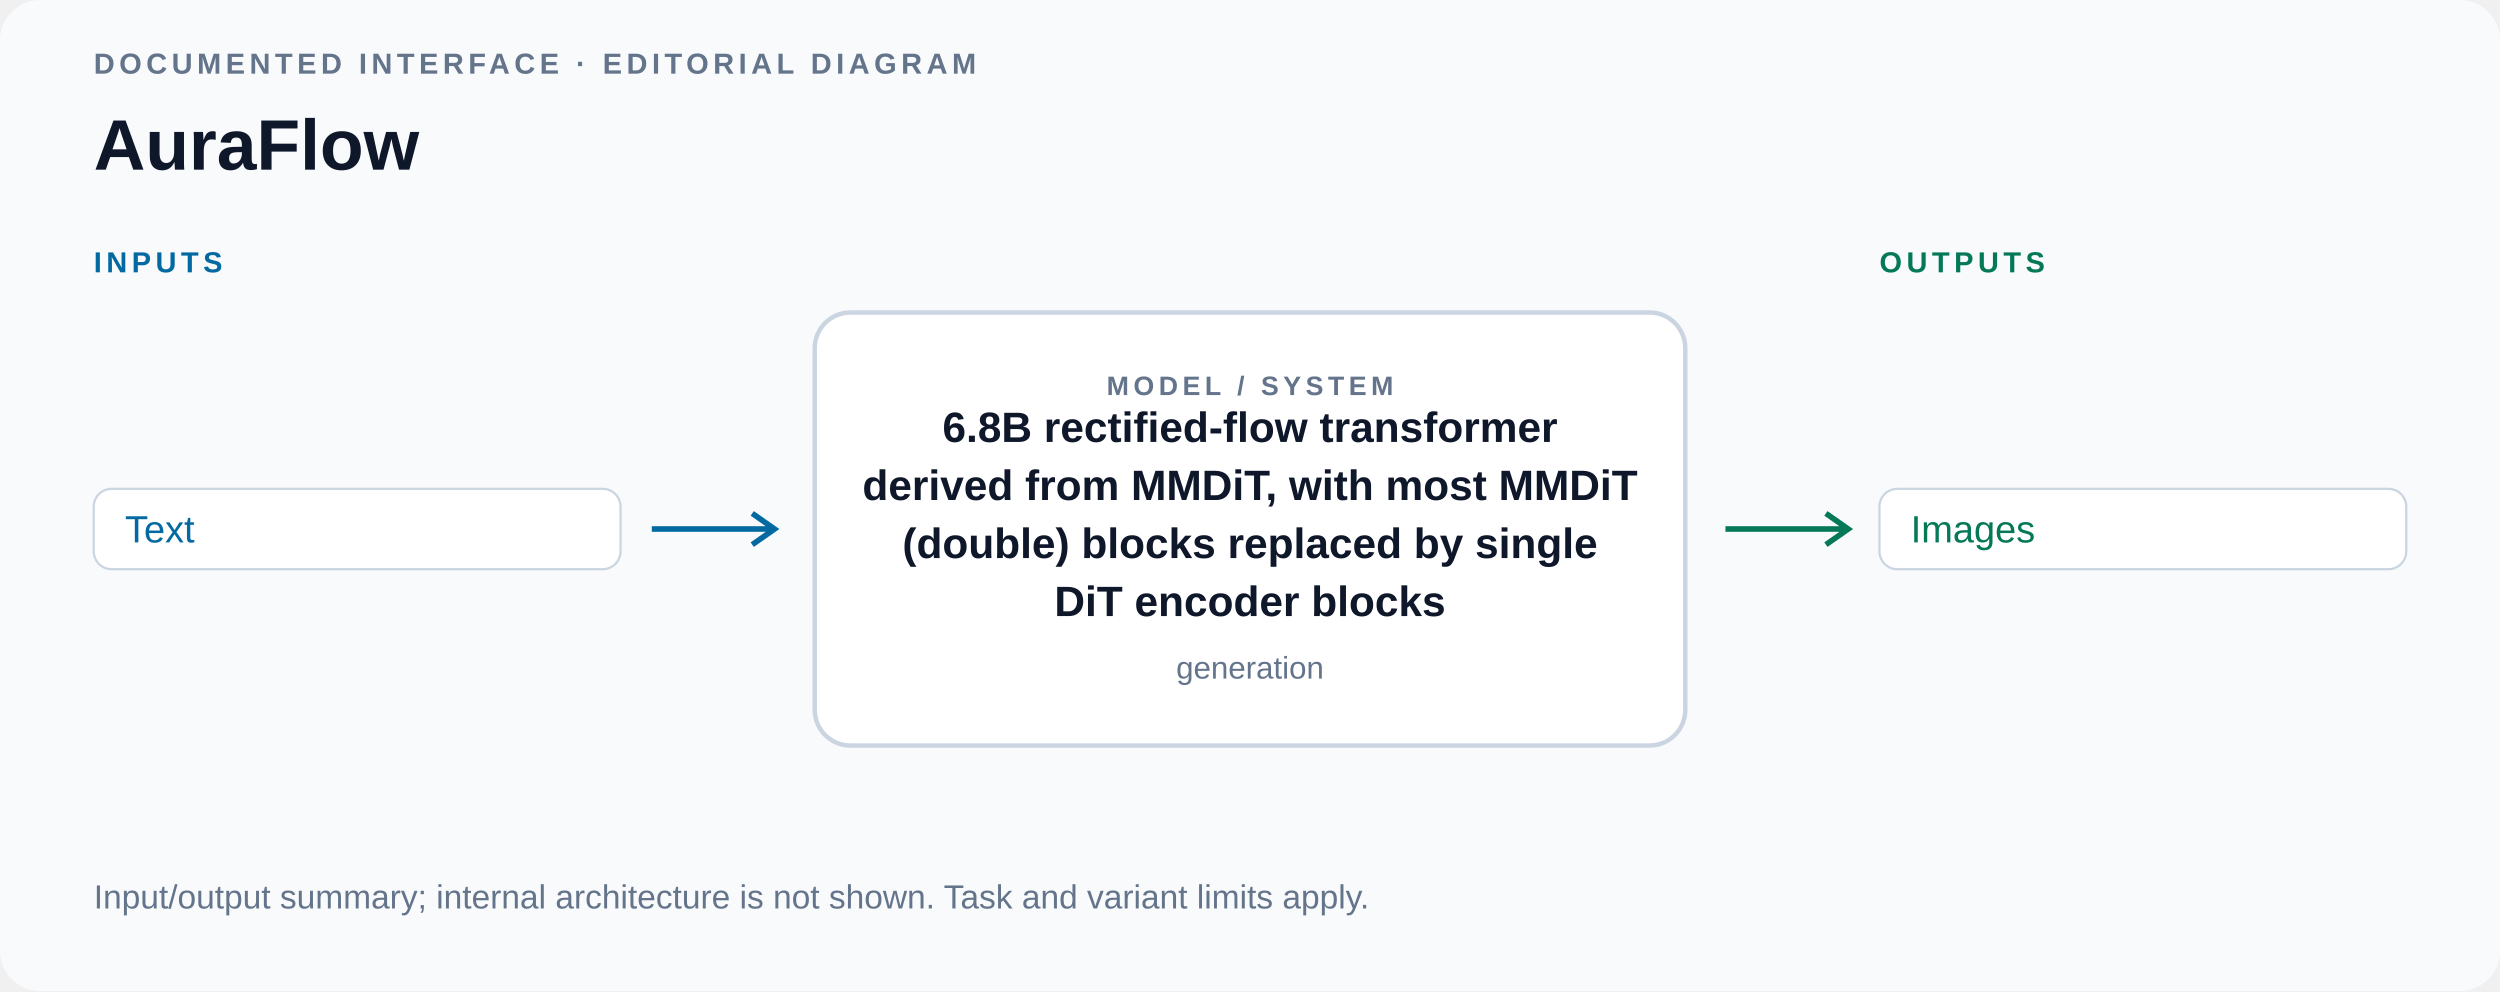
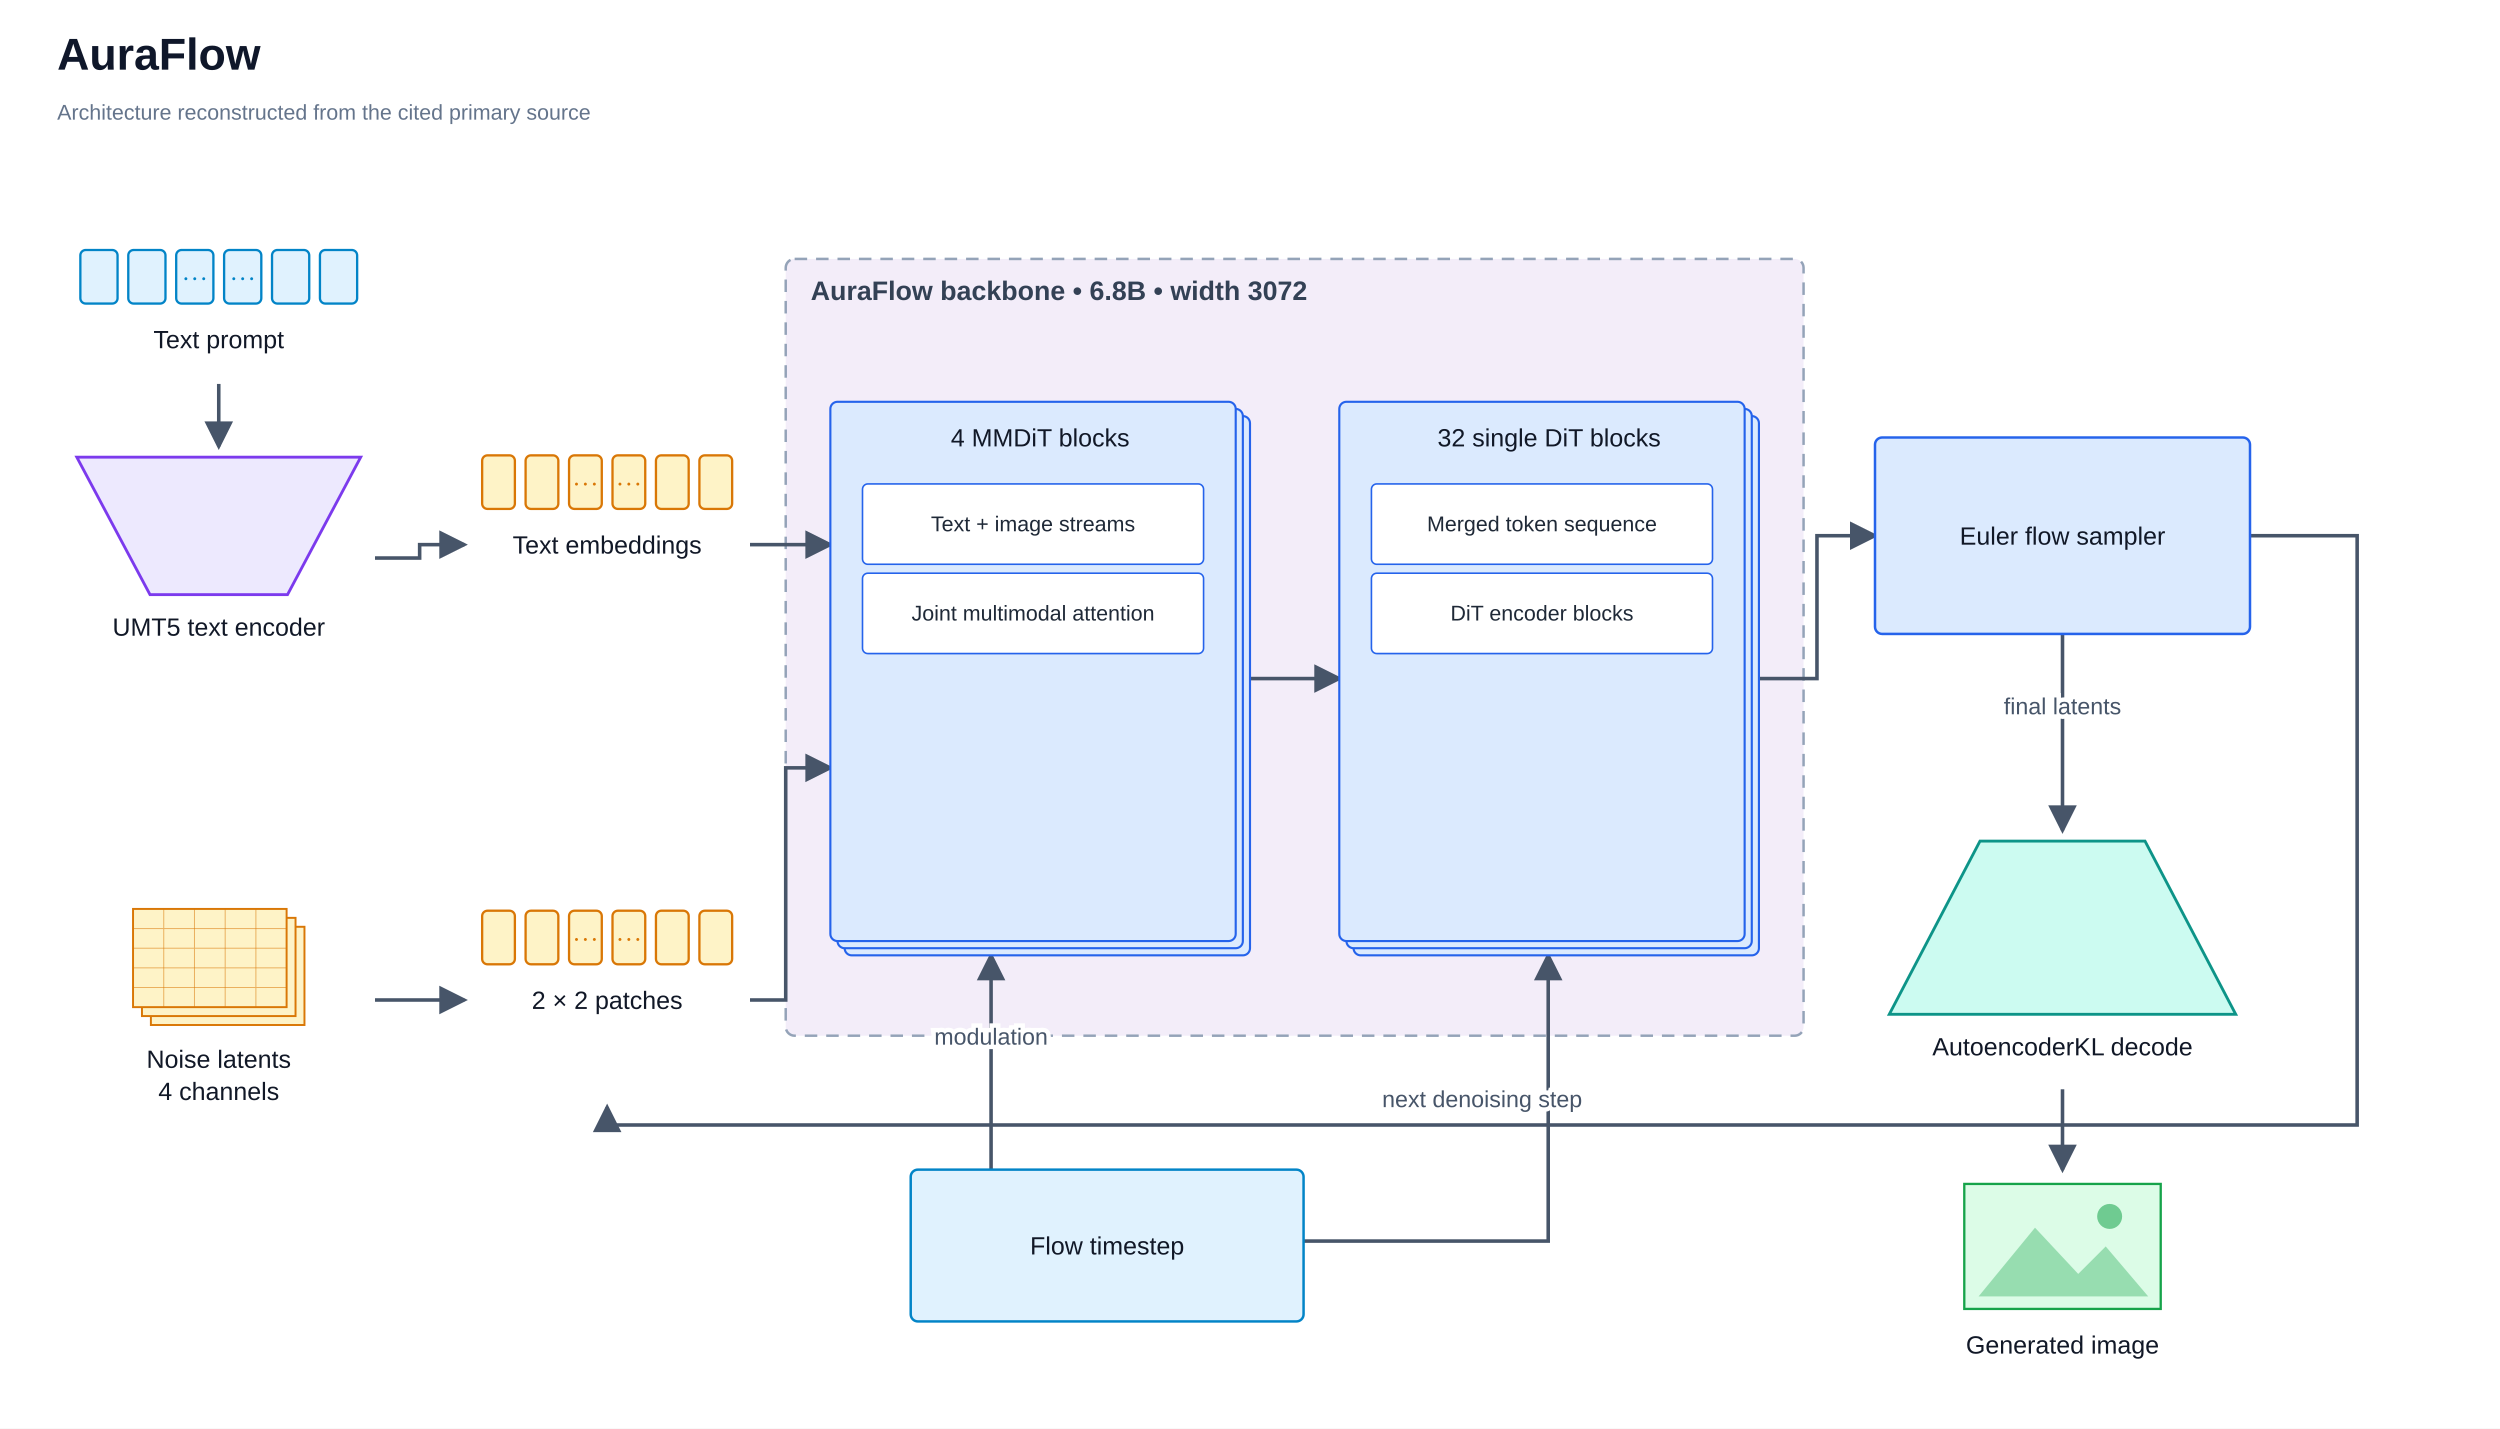
- <svg xmlns="http://www.w3.org/2000/svg" width="1120" height="444" viewBox="0 0 1120 444" role="img" aria-labelledby="title desc">
-   <rect width="1120" height="100%" rx="18" fill="#f8fafc" />
+ <svg xmlns="http://www.w3.org/2000/svg" width="1400" height="800" viewBox="0 0 1400 800" role="img" aria-labelledby="title desc">
+   <defs>
+     <marker id="arrow" markerWidth="8" markerHeight="8" refX="7" refY="4" orient="auto-start-reverse">
+       <path d="M0 0 L8 4 L0 8 Z" fill="#475569" />
+     </marker>
+   </defs>
+   <rect width="1400" height="800" fill="#ffffff" />
  <g font-family="Arial, Helvetica, sans-serif">
-     <text x="42" y="33" font-size="13" font-weight="700" letter-spacing="2" fill="#64748b">DOCUMENTED INTERFACE · EDITORIAL DIAGRAM</text>
-     <text x="42" y="76" font-size="32" font-weight="700" fill="#0f172a">AuraFlow</text>
-     <rect x="365" y="140.0" width="390" height="194" rx="16" fill="#ffffff" stroke="#cbd5e1" stroke-width="2" />
-     <text x="560" y="177.0" text-anchor="middle" font-size="12" font-weight="700" letter-spacing="2" fill="#64748b">MODEL / SYSTEM</text>
-     <text x="560" y="198.0" text-anchor="middle" font-size="19" font-weight="600" fill="#0f172a">6.8B rectified-flow transformer</text>
-     <text x="560" y="224.0" text-anchor="middle" font-size="19" font-weight="600" fill="#0f172a">derived from MMDiT, with most MMDiT</text>
-     <text x="560" y="250.0" text-anchor="middle" font-size="19" font-weight="600" fill="#0f172a">(double) blocks replaced by single</text>
-     <text x="560" y="276.0" text-anchor="middle" font-size="19" font-weight="600" fill="#0f172a">DiT encoder blocks</text>
-     <text x="560" y="304.0" text-anchor="middle" font-size="14" fill="#64748b">generation</text>
-     <text x="42" y="122" font-size="13" font-weight="700" letter-spacing="2" fill="#0369a1">INPUTS</text>
-     <rect x="42" y="219.0" width="236" height="36" rx="8" fill="#ffffff" stroke="#cbd5e1" />
-     <text x="56" y="243.0" font-size="17" fill="#0369a1">Text</text>
-     <text x="842" y="122" font-size="13" font-weight="700" letter-spacing="2" fill="#047857">OUTPUTS</text>
-     <rect x="842" y="219.0" width="236" height="36" rx="8" fill="#ffffff" stroke="#cbd5e1" />
-     <text x="856" y="243.0" font-size="17" fill="#047857">Images</text>
-     <path d="M292 237.0 H346 M337 230.0 L347 237.0 L337 244.0" fill="none" stroke="#0369a1" stroke-width="2.5" />
-     <path d="M773 237.0 H827 M818 230.0 L828 237.0 L818 244.0" fill="none" stroke="#047857" stroke-width="2.5" />
-     <text x="42" y="407" font-size="15" fill="#64748b">Input/output summary; internal architecture is not shown. Task and variant limits apply.</text>
+     <text x="32" y="67" font-size="12" fill="#64748b">Architecture reconstructed from the cited primary source</text>
+     <text x="32" y="39" font-size="25" font-weight="700" fill="#0f172a">AuraFlow</text>
+     <rect x="440" y="145" width="570" height="435" rx="5" fill="#f3edf9" stroke="#94a3b8" stroke-width="1.4" stroke-dasharray="7 5" />
+     <text x="454" y="168" font-size="15" font-weight="600" fill="#334155">AuraFlow backbone • 6.8B • width 3072</text>
+     <polyline points="122.5,215.0 122.5,250.0" fill="none" stroke="#475569" stroke-width="2" marker-end="url(#arrow)" />
+     <polyline points="210.0,312.5 235.0,312.5 235.0,305.0 260.0,305.0" fill="none" stroke="#475569" stroke-width="2" marker-end="url(#arrow)" />
+     <polyline points="420,305 465,305" fill="none" stroke="#475569" stroke-width="2" marker-end="url(#arrow)" />
+     <polyline points="210.0,560.0 235.0,560.0 235.0,560.0 260.0,560.0" fill="none" stroke="#475569" stroke-width="2" marker-end="url(#arrow)" />
+     <polyline points="420,560 440,560 440,430 465,430" fill="none" stroke="#475569" stroke-width="2" marker-end="url(#arrow)" />
+     <polyline points="700.0,380.0 725.0,380.0 725.0,380.0 750.0,380.0" fill="none" stroke="#475569" stroke-width="2" marker-end="url(#arrow)" />
+     <polyline points="985.0,380.0 1017.5,380.0 1017.5,300.0 1050.0,300.0" fill="none" stroke="#475569" stroke-width="2" marker-end="url(#arrow)" />
+     <polyline points="1155.0,355.0 1155.0,465.0" fill="none" stroke="#475569" stroke-width="2" marker-end="url(#arrow)" />
+     <text x="1155.0" y="400.0" text-anchor="middle" font-size="13" fill="#475569" stroke="#ffffff" stroke-width="5" paint-order="stroke">final latents</text>
+     <polyline points="1155.0,610.0 1155.0,655.0" fill="none" stroke="#475569" stroke-width="2" marker-end="url(#arrow)" />
+     <polyline points="555,655 555,535" fill="none" stroke="#475569" stroke-width="2" marker-end="url(#arrow)" />
+     <text x="555.0" y="585.0" text-anchor="middle" font-size="13" fill="#475569" stroke="#ffffff" stroke-width="5" paint-order="stroke">modulation</text>
+     <polyline points="730,695 867,695 867,535" fill="none" stroke="#475569" stroke-width="2" marker-end="url(#arrow)" />
+     <polyline points="1260,300 1320,300 1320,630 340,630 340,620" fill="none" stroke="#475569" stroke-width="2" marker-end="url(#arrow)" />
+     <text x="830.0" y="620.0" text-anchor="middle" font-size="13" fill="#475569" stroke="#ffffff" stroke-width="5" paint-order="stroke">next denoising step</text>
+     <rect x="45.0" y="140" width="20.833" height="30" rx="3" fill="#e0f2fe" stroke="#0284c7" stroke-width="1.3" />
+     <rect x="71.833" y="140" width="20.833" height="30" rx="3" fill="#e0f2fe" stroke="#0284c7" stroke-width="1.3" />
+     <rect x="98.667" y="140" width="20.833" height="30" rx="3" fill="#e0f2fe" stroke="#0284c7" stroke-width="1.3" />
+     <text x="109.083" y="160" font-family="Georgia,serif" font-size="15" text-anchor="middle" fill="#0284c7">⋯</text>
+     <rect x="125.5" y="140" width="20.833" height="30" rx="3" fill="#e0f2fe" stroke="#0284c7" stroke-width="1.3" />
+     <text x="135.917" y="160" font-family="Georgia,serif" font-size="15" text-anchor="middle" fill="#0284c7">⋯</text>
+     <rect x="152.333" y="140" width="20.833" height="30" rx="3" fill="#e0f2fe" stroke="#0284c7" stroke-width="1.3" />
+     <rect x="179.167" y="140" width="20.833" height="30" rx="3" fill="#e0f2fe" stroke="#0284c7" stroke-width="1.3" />
+     <text x="122.5" y="195" text-anchor="middle" font-size="14" font-weight="500" fill="#111827">Text prompt</text>
+     <polygon points="43,256 202,256 161.0,333 84.0,333" fill="#ede9fe" stroke="#7c3aed" stroke-width="1.6" />
+     <text x="122.5" y="356" text-anchor="middle" font-size="14" font-weight="500" fill="#111827">UMT5 text encoder</text>
+     <rect x="270.0" y="255" width="18.333" height="30" rx="3" fill="#fef3c7" stroke="#d97706" stroke-width="1.3" />
+     <rect x="294.333" y="255" width="18.333" height="30" rx="3" fill="#fef3c7" stroke="#d97706" stroke-width="1.3" />
+     <rect x="318.667" y="255" width="18.333" height="30" rx="3" fill="#fef3c7" stroke="#d97706" stroke-width="1.3" />
+     <text x="327.833" y="275" font-family="Georgia,serif" font-size="15" text-anchor="middle" fill="#d97706">⋯</text>
+     <rect x="343.0" y="255" width="18.333" height="30" rx="3" fill="#fef3c7" stroke="#d97706" stroke-width="1.3" />
+     <text x="352.167" y="275" font-family="Georgia,serif" font-size="15" text-anchor="middle" fill="#d97706">⋯</text>
+     <rect x="367.333" y="255" width="18.333" height="30" rx="3" fill="#fef3c7" stroke="#d97706" stroke-width="1.3" />
+     <rect x="391.667" y="255" width="18.333" height="30" rx="3" fill="#fef3c7" stroke="#d97706" stroke-width="1.3" />
+     <text x="340.0" y="310" text-anchor="middle" font-size="14" font-weight="500" fill="#111827">Text embeddings</text>
+     <rect x="84.5" y="519" width="86" height="55" fill="#fef3c7" stroke="#d97706" stroke-width="1.1" />
+     <rect x="79.5" y="514" width="86" height="55" fill="#fef3c7" stroke="#d97706" stroke-width="1.1" />
+     <rect x="74.5" y="509" width="86" height="55" fill="#fef3c7" stroke="#d97706" stroke-width="1.1" />
+     <path d="M91.7 509 v55 M74.5 520.0 h86" stroke="#d97706" stroke-width="0.55" opacity="0.55" />
+     <path d="M108.9 509 v55 M74.5 531.0 h86" stroke="#d97706" stroke-width="0.55" opacity="0.55" />
+     <path d="M126.1 509 v55 M74.5 542.0 h86" stroke="#d97706" stroke-width="0.55" opacity="0.55" />
+     <path d="M143.3 509 v55 M74.5 553.0 h86" stroke="#d97706" stroke-width="0.55" opacity="0.55" />
+     <text x="122.5" y="598" text-anchor="middle" font-size="14" font-weight="500" fill="#111827">Noise latents</text>
+     <text x="122.5" y="616" text-anchor="middle" font-size="14" font-weight="500" fill="#111827">4 channels</text>
+     <rect x="270.0" y="510" width="18.333" height="30" rx="3" fill="#fef3c7" stroke="#d97706" stroke-width="1.3" />
+     <rect x="294.333" y="510" width="18.333" height="30" rx="3" fill="#fef3c7" stroke="#d97706" stroke-width="1.3" />
+     <rect x="318.667" y="510" width="18.333" height="30" rx="3" fill="#fef3c7" stroke="#d97706" stroke-width="1.3" />
+     <text x="327.833" y="530" font-family="Georgia,serif" font-size="15" text-anchor="middle" fill="#d97706">⋯</text>
+     <rect x="343.0" y="510" width="18.333" height="30" rx="3" fill="#fef3c7" stroke="#d97706" stroke-width="1.3" />
+     <text x="352.167" y="530" font-family="Georgia,serif" font-size="15" text-anchor="middle" fill="#d97706">⋯</text>
+     <rect x="367.333" y="510" width="18.333" height="30" rx="3" fill="#fef3c7" stroke="#d97706" stroke-width="1.3" />
+     <rect x="391.667" y="510" width="18.333" height="30" rx="3" fill="#fef3c7" stroke="#d97706" stroke-width="1.3" />
+     <text x="340.0" y="565" text-anchor="middle" font-size="14" font-weight="500" fill="#111827">2 × 2 patches</text>
+     <rect x="473" y="233" width="227" height="302" rx="4" fill="#dbeafe" stroke="#2563eb" stroke-width="1.2" />
+     <rect x="469" y="229" width="227" height="302" rx="4" fill="#dbeafe" stroke="#2563eb" stroke-width="1.2" />
+     <rect x="465" y="225" width="227" height="302" rx="4" fill="#dbeafe" stroke="#2563eb" stroke-width="1.2" />
+     <rect x="483" y="271" width="191" height="45" rx="3" fill="#ffffff" stroke="#2563eb" stroke-width="0.9" />
+     <text x="578.5" y="297.5" text-anchor="middle" font-size="12" fill="#1f2937">Text + image streams</text>
+     <rect x="483" y="321" width="191" height="45" rx="3" fill="#ffffff" stroke="#2563eb" stroke-width="0.9" />
+     <text x="578.5" y="347.5" text-anchor="middle" font-size="12" fill="#1f2937">Joint multimodal attention</text>
+     <text x="582.5" y="250" text-anchor="middle" font-size="14" font-weight="500" fill="#111827">4 MMDiT blocks</text>
+     <rect x="758" y="233" width="227" height="302" rx="4" fill="#dbeafe" stroke="#2563eb" stroke-width="1.2" />
+     <rect x="754" y="229" width="227" height="302" rx="4" fill="#dbeafe" stroke="#2563eb" stroke-width="1.2" />
+     <rect x="750" y="225" width="227" height="302" rx="4" fill="#dbeafe" stroke="#2563eb" stroke-width="1.2" />
+     <rect x="768" y="271" width="191" height="45" rx="3" fill="#ffffff" stroke="#2563eb" stroke-width="0.9" />
+     <text x="863.5" y="297.5" text-anchor="middle" font-size="12" fill="#1f2937">Merged token sequence</text>
+     <rect x="768" y="321" width="191" height="45" rx="3" fill="#ffffff" stroke="#2563eb" stroke-width="0.9" />
+     <text x="863.5" y="347.5" text-anchor="middle" font-size="12" fill="#1f2937">DiT encoder blocks</text>
+     <text x="867.5" y="250" text-anchor="middle" font-size="14" font-weight="500" fill="#111827">32 single DiT blocks</text>
+     <rect x="510" y="655" width="220" height="85" rx="4" fill="#e0f2fe" stroke="#0284c7" stroke-width="1.4" />
+     <text x="620.0" y="702.5" text-anchor="middle" font-size="14" font-weight="500" fill="#111827">Flow timestep</text>
+     <rect x="1050" y="245" width="210" height="110" rx="4" fill="#dbeafe" stroke="#2563eb" stroke-width="1.4" />
+     <text x="1155.0" y="305.0" text-anchor="middle" font-size="14" font-weight="500" fill="#111827">Euler flow sampler</text>
+     <polygon points="1108.8,471 1201.2,471 1252,568 1058,568" fill="#ccfbf1" stroke="#0d9488" stroke-width="1.6" />
+     <text x="1155.0" y="591" text-anchor="middle" font-size="14" font-weight="500" fill="#111827">AutoencoderKL decode</text>
+     <rect x="1100.0" y="663" width="110" height="70" fill="#dcfce7" stroke="#16a34a" stroke-width="1.3" />
+     <circle cx="1181.4" cy="681.2" r="7.0" fill="#16a34a" opacity="0.55" />
+     <path d="M1108.0 726 L1139.6 687.5 L1163.8 713.4 L1179.2 698.0 L1203.0 726 Z" fill="#16a34a" opacity="0.35" />
+     <text x="1155.0" y="758" text-anchor="middle" font-size="14" font-weight="500" fill="#111827">Generated image</text>
  </g>
</svg>
